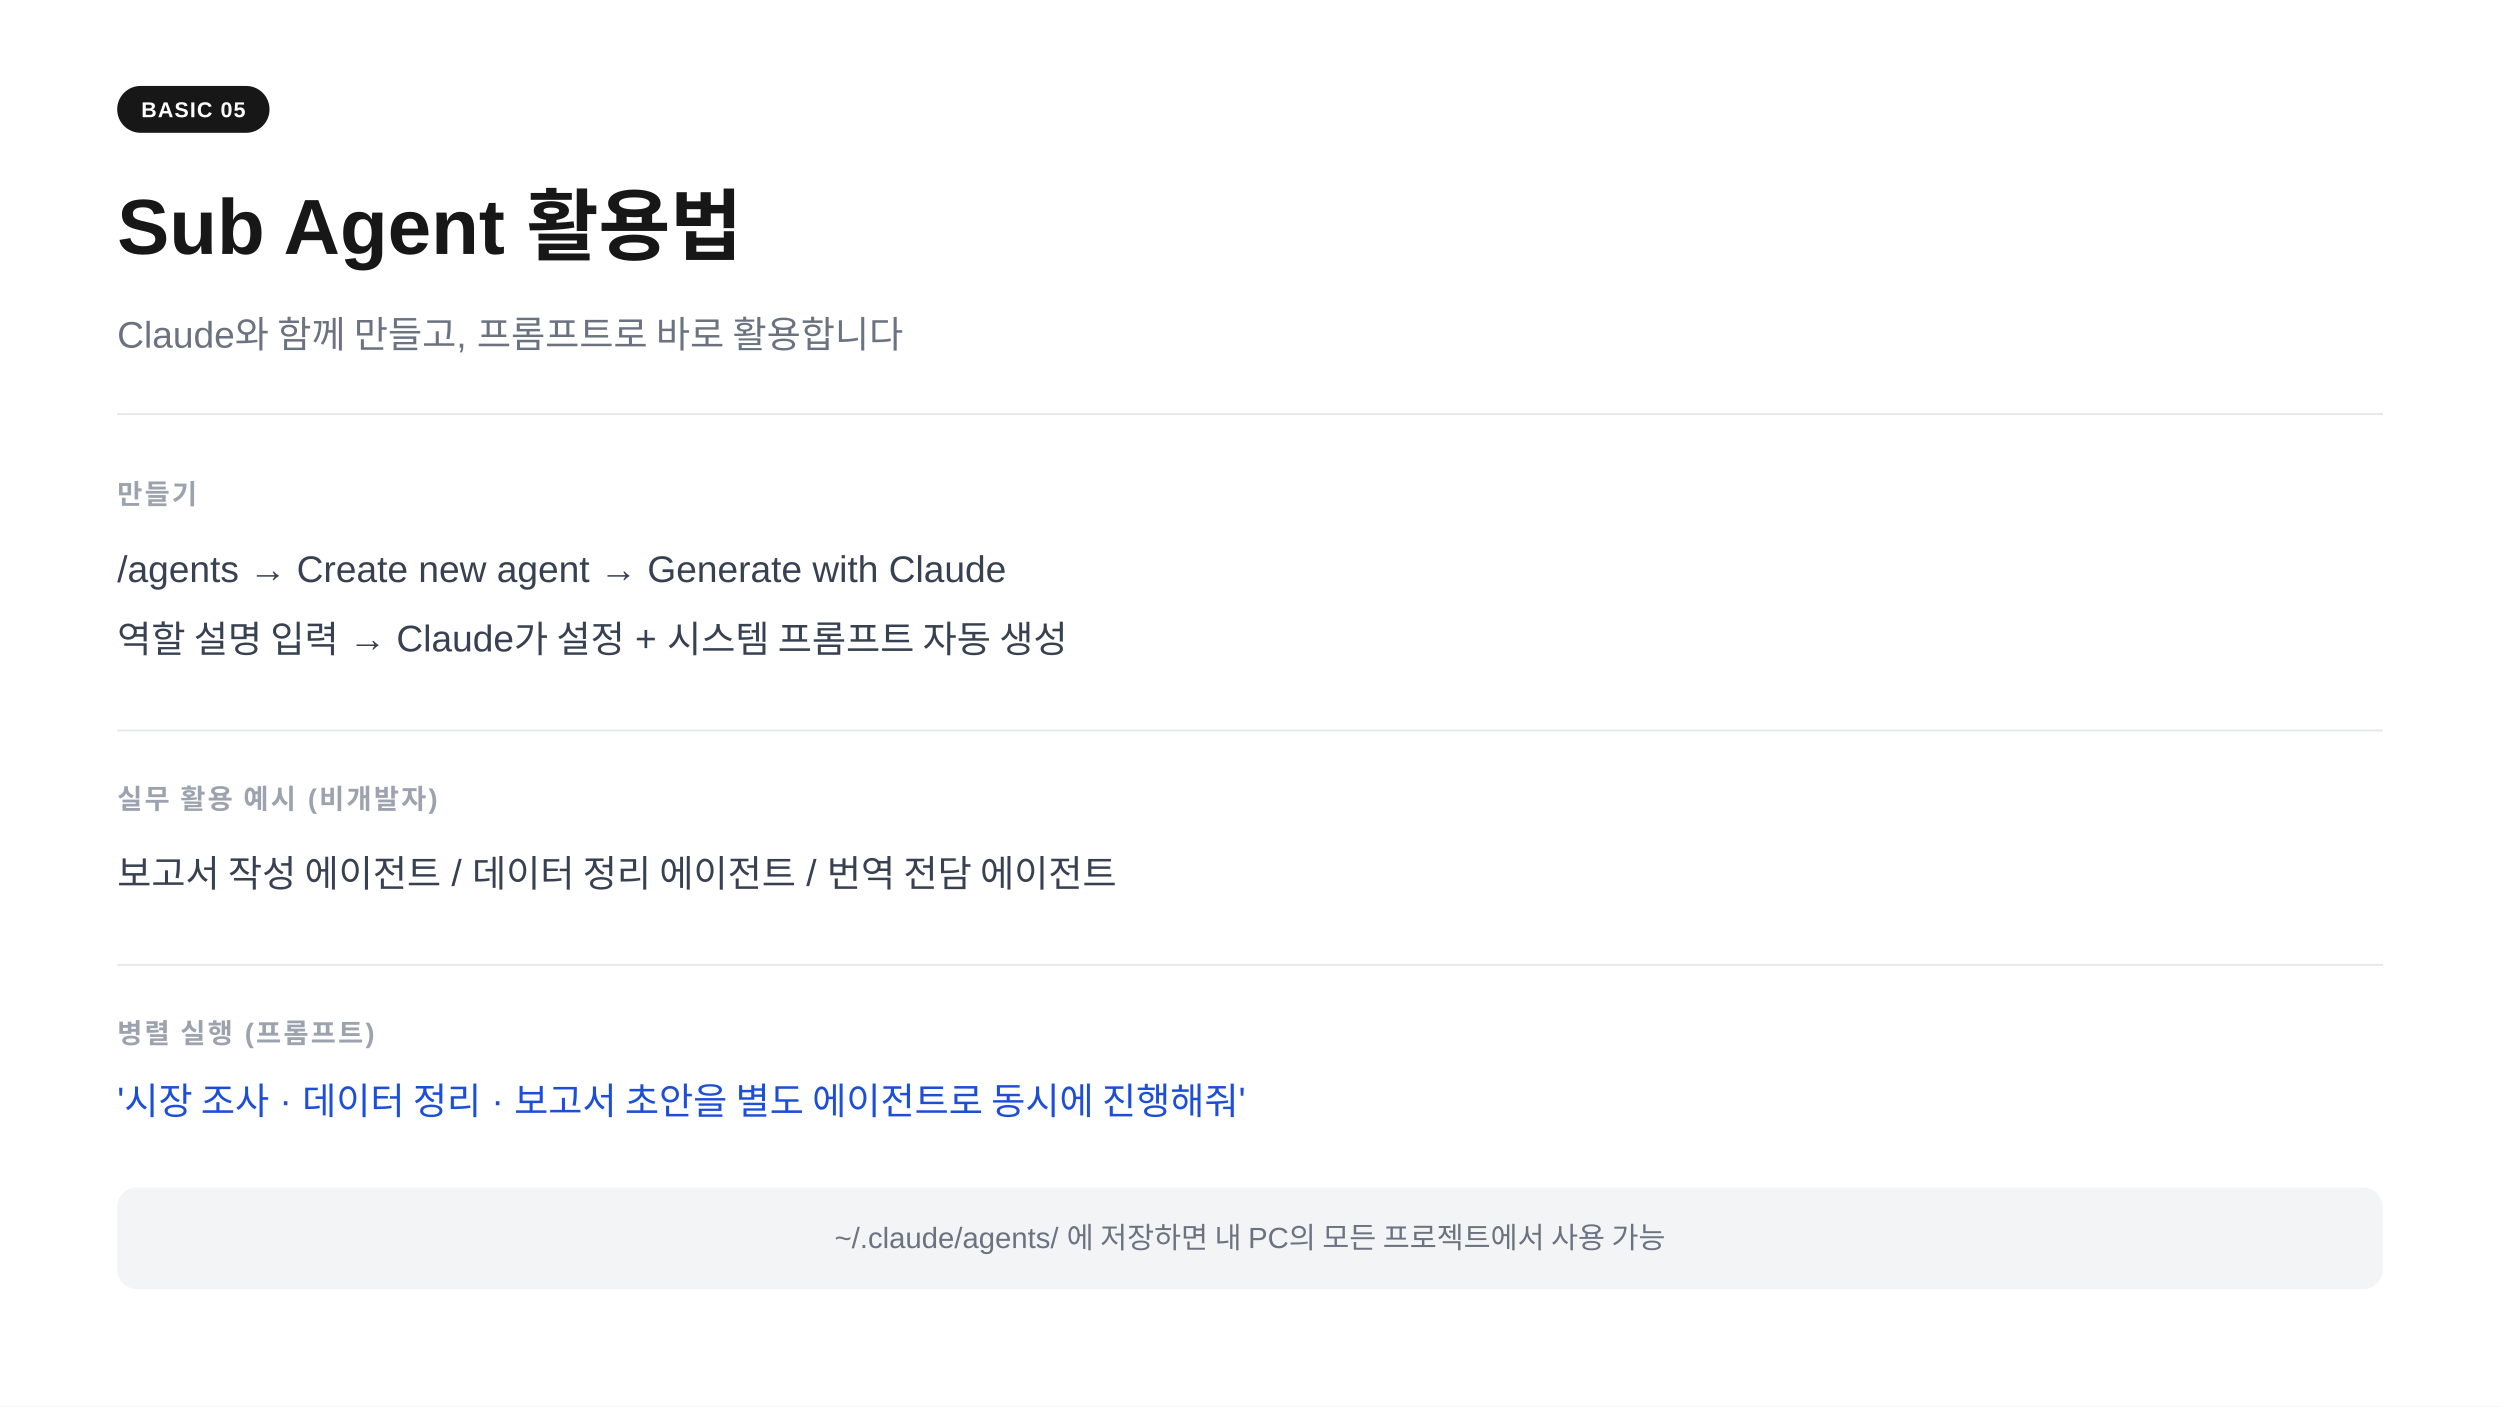
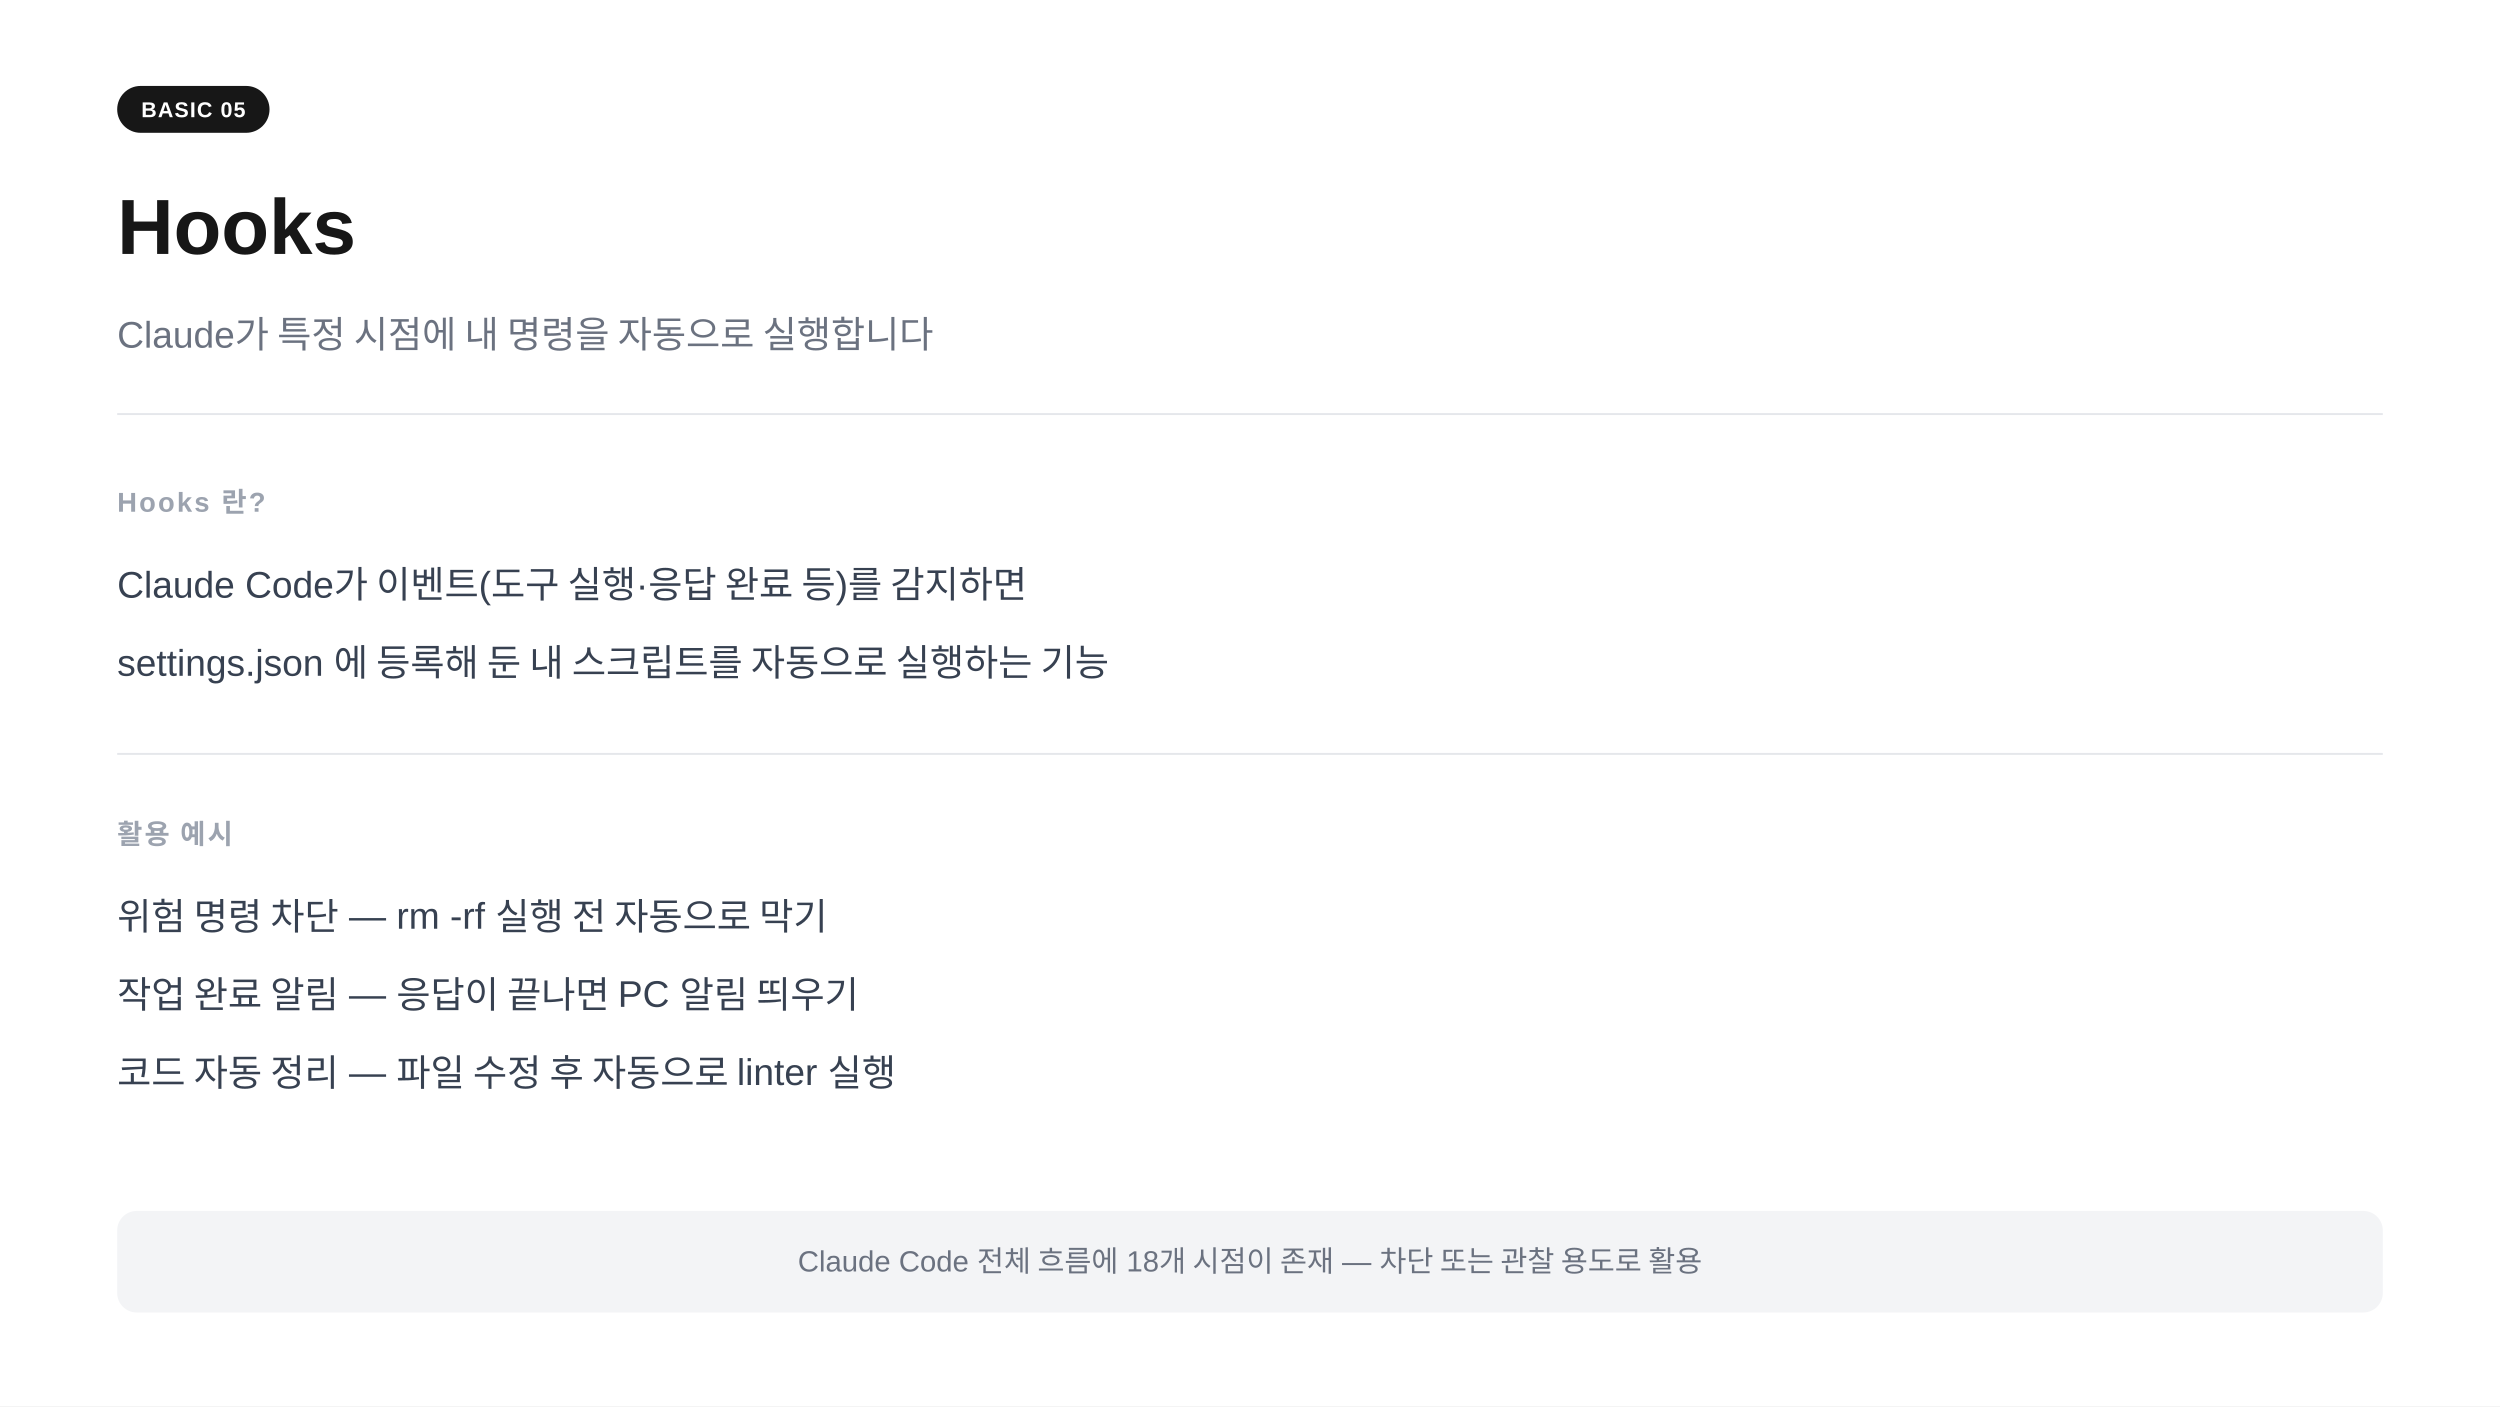
<svg xmlns="http://www.w3.org/2000/svg" width="1280" height="720" viewBox="0 0 1280 720">
  <rect width="1280" height="720" fill="#ffffff" />
  <rect x="60" y="44" width="78" height="24" rx="12" fill="#171717" />
  <text x="99" y="60" text-anchor="middle" font-family="-apple-system,BlinkMacSystemFont,'Segoe UI',Arial,sans-serif" font-size="11" font-weight="700" fill="#ffffff" letter-spacing="0.05em">BASIC 05</text>
-   <text x="60" y="130" font-family="-apple-system,BlinkMacSystemFont,'Segoe UI',Arial,sans-serif" font-size="40" font-weight="700" fill="#171717">Sub Agent 활용법</text>
-   <text x="60" y="178" font-family="-apple-system,BlinkMacSystemFont,'Segoe UI',Arial,sans-serif" font-size="19" fill="#6b7280">Claude와 함께 만들고, 프롬프트로 바로 활용합니다</text>
+   <text x="60" y="130" font-family="-apple-system,BlinkMacSystemFont,'Segoe UI',Arial,sans-serif" font-size="40" font-weight="700" fill="#171717">Hooks</text>
+   <text x="60" y="178" font-family="-apple-system,BlinkMacSystemFont,'Segoe UI',Arial,sans-serif" font-size="19" fill="#6b7280">Claude가 특정 시점에 내 명령을 자동으로 실행합니다</text>
  <line x1="60" y1="212" x2="1220" y2="212" stroke="#e5e7eb" stroke-width="1" />
-   <text x="60" y="258" font-family="-apple-system,BlinkMacSystemFont,'Segoe UI',Arial,sans-serif" font-size="14" font-weight="600" fill="#9ca3af" letter-spacing="0.08em">만들기</text>
-   <text x="60" y="298" font-family="-apple-system,BlinkMacSystemFont,'Segoe UI',Arial,sans-serif" font-size="19" fill="#374151">/agents  →  Create new agent  →  Generate with Claude</text>
-   <text x="60" y="334" font-family="-apple-system,BlinkMacSystemFont,'Segoe UI',Arial,sans-serif" font-size="19" fill="#374151">역할 설명 입력  →  Claude가 설정 + 시스템 프롬프트 자동 생성</text>
-   <line x1="60" y1="374" x2="1220" y2="374" stroke="#e5e7eb" stroke-width="1" />
-   <text x="60" y="414" font-family="-apple-system,BlinkMacSystemFont,'Segoe UI',Arial,sans-serif" font-size="14" font-weight="600" fill="#9ca3af" letter-spacing="0.08em">실무 활용 예시  (비개발자)</text>
-   <text x="60" y="454" font-family="-apple-system,BlinkMacSystemFont,'Segoe UI',Arial,sans-serif" font-size="19" fill="#374151">보고서 작성 에이전트  /  데이터 정리 에이전트  /  번역 전담 에이전트</text>
-   <line x1="60" y1="494" x2="1220" y2="494" stroke="#e5e7eb" stroke-width="1" />
-   <text x="60" y="534" font-family="-apple-system,BlinkMacSystemFont,'Segoe UI',Arial,sans-serif" font-size="14" font-weight="600" fill="#9ca3af" letter-spacing="0.08em">병렬 실행  (프롬프트)</text>
-   <text x="60" y="570" font-family="-apple-system,BlinkMacSystemFont,'Segoe UI',Arial,sans-serif" font-size="19" fill="#1d4ed8">'시장 조사 · 데이터 정리 · 보고서 초안을 별도 에이전트로 동시에 진행해줘'</text>
-   <rect x="60" y="608" width="1160" height="52" rx="10" fill="#f3f4f6" />
-   <text x="640" y="639" text-anchor="middle" font-family="-apple-system,BlinkMacSystemFont,'Segoe UI',Arial,sans-serif" font-size="15" fill="#6b7280">~/.claude/agents/ 에 저장하면 내 PC의 모든 프로젝트에서 사용 가능</text>
+   <text x="60" y="262" font-family="-apple-system,BlinkMacSystemFont,'Segoe UI',Arial,sans-serif" font-size="14" font-weight="600" fill="#9ca3af" letter-spacing="0.08em">Hooks 란?</text>
+   <text x="60" y="306" font-family="-apple-system,BlinkMacSystemFont,'Segoe UI',Arial,sans-serif" font-size="19" fill="#374151">Claude Code가 이벤트(도구 실행·응답 완료 등)를 감지하면</text>
+   <text x="60" y="346" font-family="-apple-system,BlinkMacSystemFont,'Segoe UI',Arial,sans-serif" font-size="19" fill="#374151">settings.json 에 등록해 둔 내 스크립트를 자동으로 실행하는 기능</text>
+   <line x1="60" y1="386" x2="1220" y2="386" stroke="#e5e7eb" stroke-width="1" />
+   <text x="60" y="432" font-family="-apple-system,BlinkMacSystemFont,'Segoe UI',Arial,sans-serif" font-size="14" font-weight="600" fill="#9ca3af" letter-spacing="0.08em">활용 예시</text>
+   <text x="60" y="476" font-family="-apple-system,BlinkMacSystemFont,'Segoe UI',Arial,sans-serif" font-size="19" fill="#374151">위험 명령 차단   —   rm -rf 실행 전 자동으로 막기</text>
+   <text x="60" y="516" font-family="-apple-system,BlinkMacSystemFont,'Segoe UI',Arial,sans-serif" font-size="19" fill="#374151">작업 완료 알림   —   응답이 끝나면 PC 알림 띄우기</text>
+   <text x="60" y="556" font-family="-apple-system,BlinkMacSystemFont,'Segoe UI',Arial,sans-serif" font-size="19" fill="#374151">코드 자동 정리   —   파일 수정 후 자동으로 linter 실행</text>
+   <rect x="60" y="620" width="1160" height="52" rx="10" fill="#f3f4f6" />
+   <text x="640" y="651" text-anchor="middle" font-family="-apple-system,BlinkMacSystemFont,'Segoe UI',Arial,sans-serif" font-size="15" fill="#6b7280">Claude Code 전체 흐름에 18개 시점이 존재  —  차단 또는 관찰 용도로 활용</text>
</svg>
